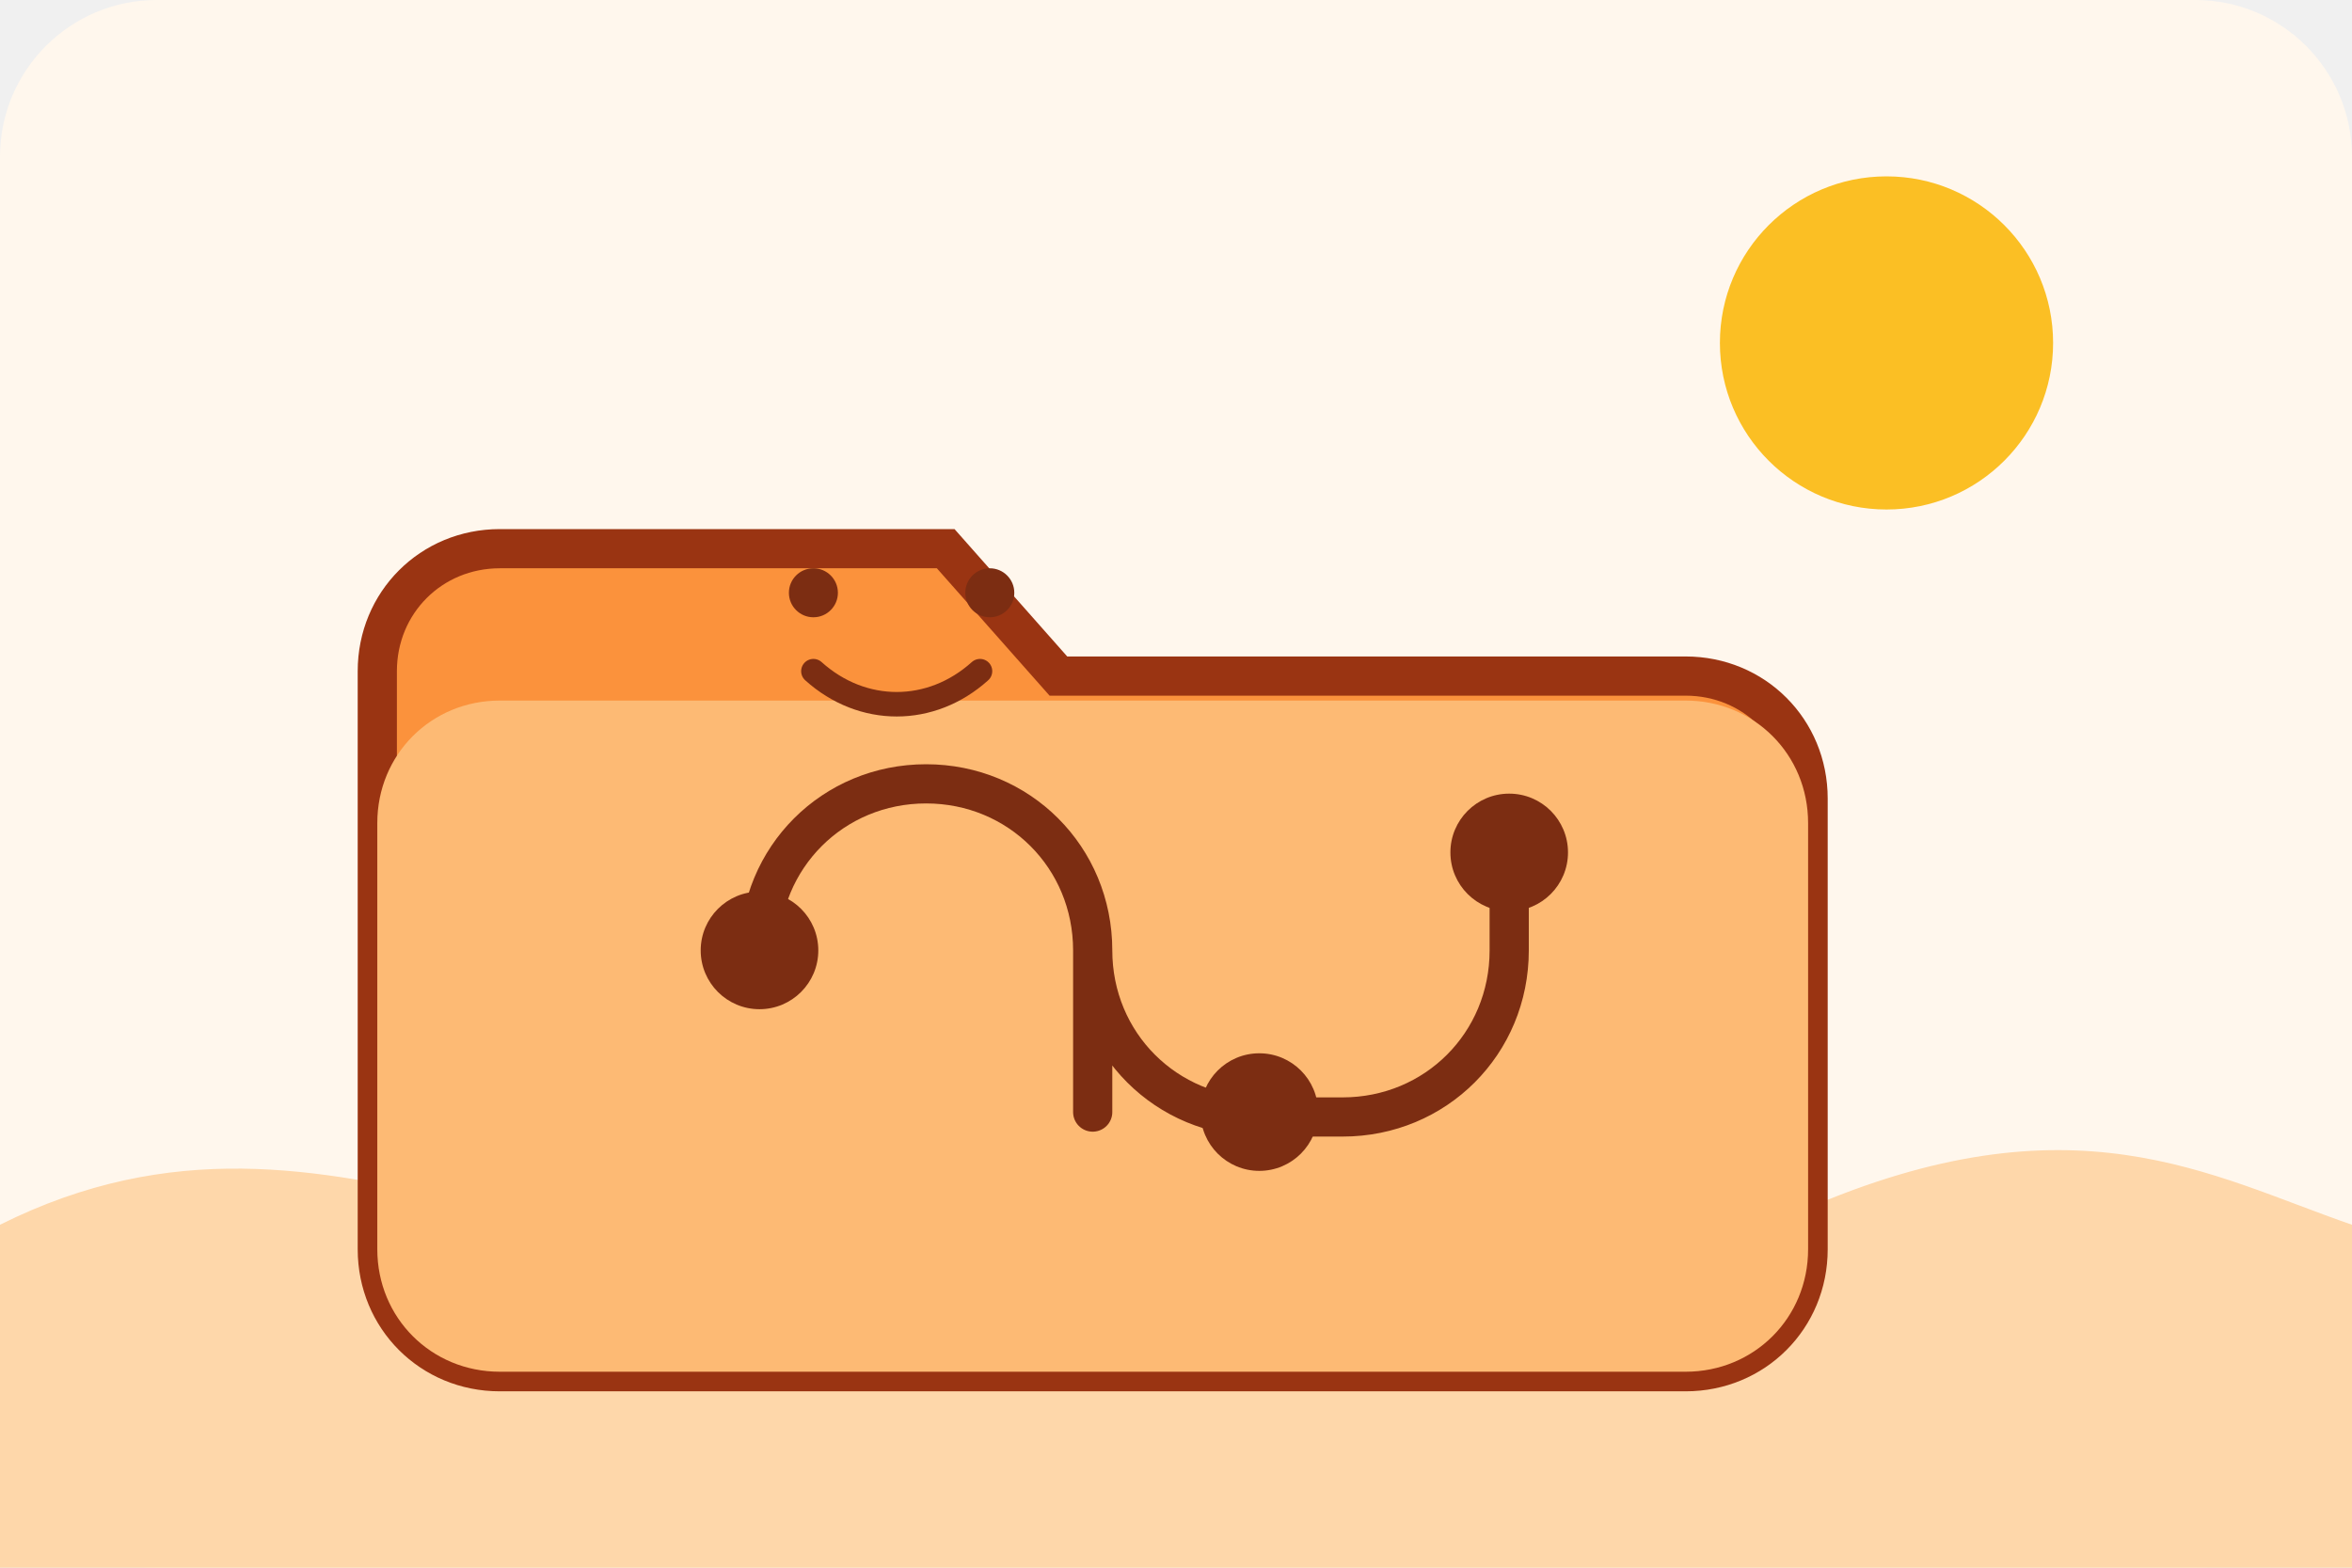
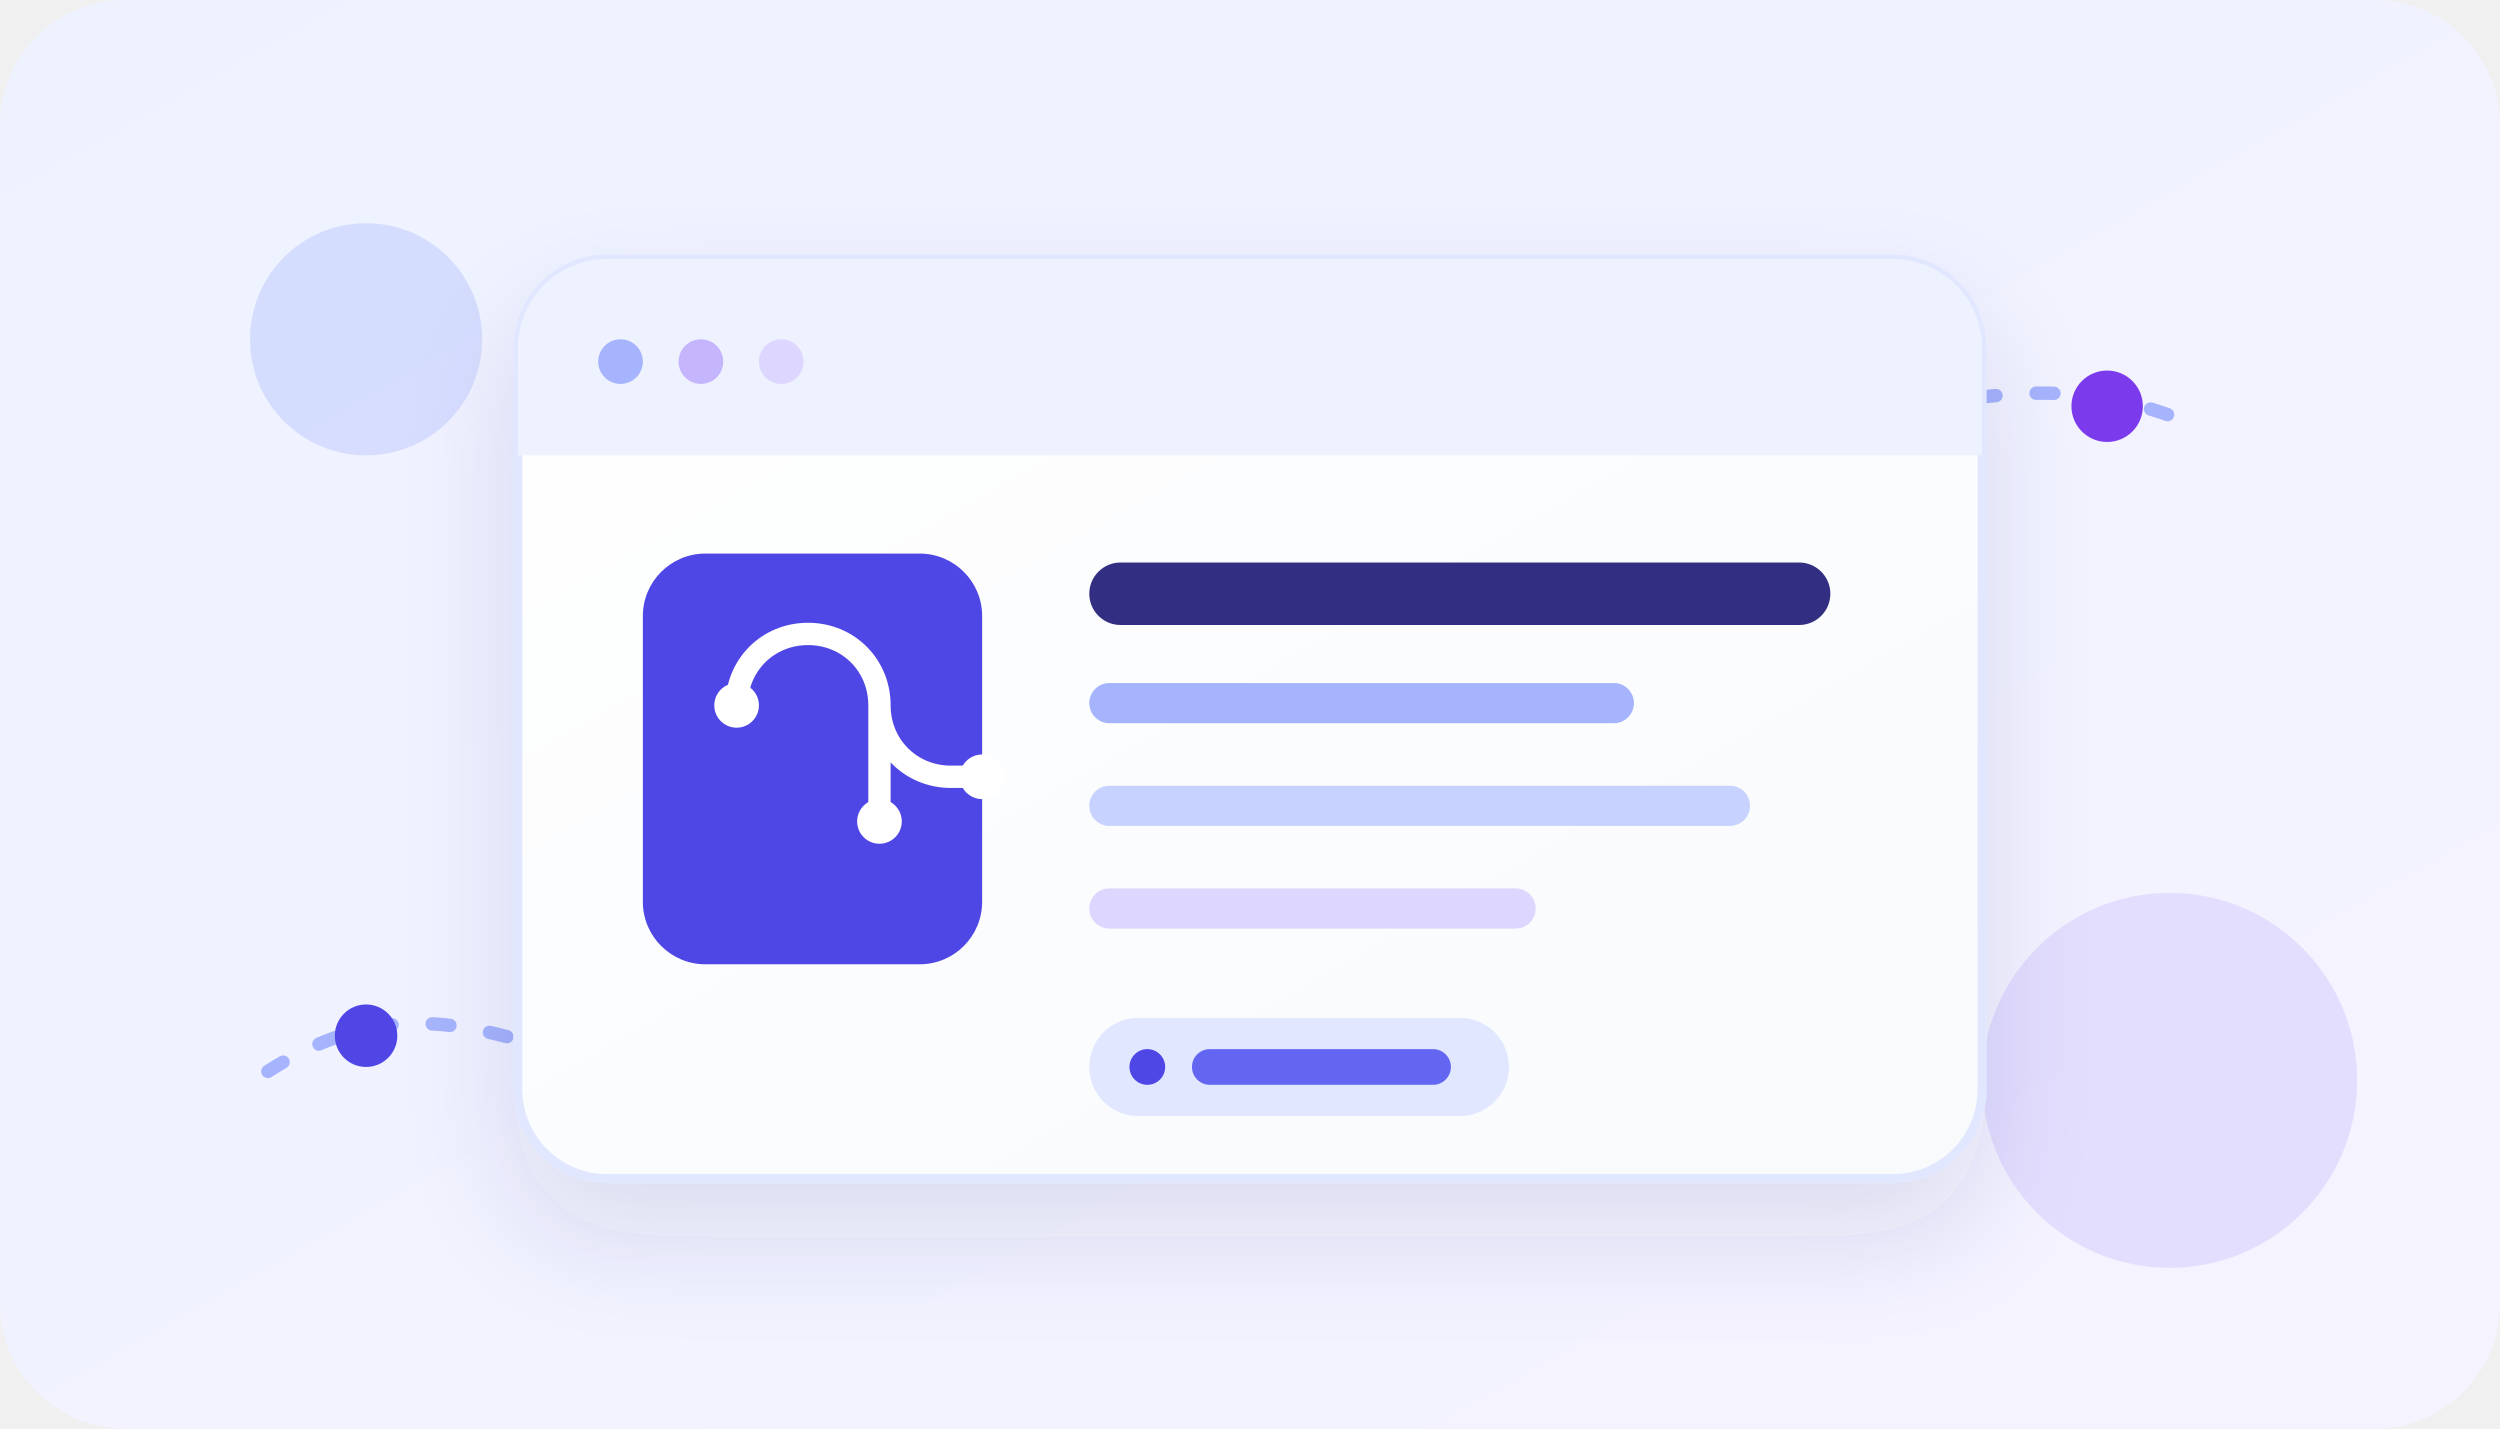
- <svg xmlns="http://www.w3.org/2000/svg" viewBox="0 0 480 320" role="img" aria-labelledby="title desc">
-   <rect width="480" height="320" rx="32" fill="#fff7ed" />
-   <circle cx="385" cy="70" r="34" fill="#fbbf24" />
-   <path d="M0 250c70-35 120 24 190-4 70-28 112 30 178 1 55-24 83-7 112 3v70H0z" fill="#fed7aa" />
-   <path d="M102 112h91l23 26h128c14 0 25 11 25 25v92c0 14-11 25-25 25H102c-14 0-25-11-25-25v-118c0-14 11-25 25-25z" fill="#fb923c" stroke="#9a3412" stroke-width="8" />
-   <path d="M102 143h242c14 0 25 11 25 25v87c0 14-11 25-25 25H102c-14 0-25-11-25-25v-87c0-14 11-25 25-25z" fill="#fdba74" />
-   <path d="M155 194c0-19 15-34 34-34s34 15 34 34v33m0-33c0 19 15 34 34 34h17c19 0 34-15 34-34v-20" fill="none" stroke="#7c2d12" stroke-linecap="round" stroke-width="8" />
-   <circle cx="155" cy="194" r="12" fill="#7c2d12" />
-   <circle cx="257" cy="227" r="12" fill="#7c2d12" />
-   <circle cx="308" cy="174" r="12" fill="#7c2d12" />
-   <circle cx="166" cy="121" r="5" fill="#7c2d12" />
-   <circle cx="202" cy="121" r="5" fill="#7c2d12" />
-   <path d="M166 137c10 9 24 9 34 0" fill="none" stroke="#7c2d12" stroke-linecap="round" stroke-width="5" />
+ <svg xmlns="http://www.w3.org/2000/svg" viewBox="0 0 560 320" role="img" aria-labelledby="title desc">
+   <defs>
+     <linearGradient id="backdrop" x1="0" y1="0" x2="1" y2="1">
+       <stop stop-color="#eef2ff" />
+       <stop offset="1" stop-color="#f5f3ff" />
+     </linearGradient>
+     <linearGradient id="card" x1="0" y1="0" x2="0.9" y2="1">
+       <stop stop-color="#fff" />
+       <stop offset="1" stop-color="#f8fafc" />
+     </linearGradient>
+     <filter id="shadow" x="-20%" y="-20%" width="140%" height="150%">
+       <feDropShadow dx="0" dy="12" stdDeviation="12" flood-color="#312e81" flood-opacity=".12" />
+     </filter>
+   </defs>
+   <rect width="560" height="320" rx="28" fill="url(#backdrop)" />
+   <circle cx="82" cy="76" r="26" fill="#c7d2fe" opacity=".65" />
+   <circle cx="486" cy="242" r="42" fill="#ddd6fe" opacity=".7" />
+   <path d="M60 240c48-31 74 17 123-3m197-153c38 23 64-9 111 11" fill="none" stroke="#a5b4fc" stroke-dasharray="4 9" stroke-linecap="round" stroke-width="3" />
+   <g filter="url(#shadow)">
+     <rect x="116" y="58" width="328" height="206" rx="20" fill="url(#card)" stroke="#e0e7ff" stroke-width="2" />
+     <path d="M116 78a20 20 0 0 1 20-20h288a20 20 0 0 1 20 20v24H116z" fill="#eef2ff" />
+     <circle cx="139" cy="81" r="5" fill="#a5b4fc" />
+     <circle cx="157" cy="81" r="5" fill="#c4b5fd" />
+     <circle cx="175" cy="81" r="5" fill="#ddd6fe" />
+     <rect x="144" y="124" width="76" height="92" rx="14" fill="#4f46e5" />
+     <path d="M165 158c0-9 7-16 16-16s16 7 16 16v26m0-26c0 9 7 16 16 16h7" fill="none" stroke="#fff" stroke-linecap="round" stroke-width="5" />
+     <circle cx="165" cy="158" r="5" fill="#fff" />
+     <circle cx="197" cy="184" r="5" fill="#fff" />
+     <circle cx="220" cy="174" r="5" fill="#fff" />
+     <rect x="244" y="126" width="166" height="14" rx="7" fill="#312e81" />
+     <rect x="244" y="153" width="122" height="9" rx="4.5" fill="#a5b4fc" />
+     <rect x="244" y="176" width="148" height="9" rx="4.5" fill="#c7d2fe" />
+     <rect x="244" y="199" width="100" height="9" rx="4.5" fill="#ddd6fe" />
+     <rect x="244" y="228" width="94" height="22" rx="11" fill="#e0e7ff" />
+     <circle cx="257" cy="239" r="4" fill="#4f46e5" />
+     <rect x="267" y="235" width="58" height="8" rx="4" fill="#6366f1" />
+   </g>
+   <circle cx="472" cy="91" r="8" fill="#7c3aed" />
+   <circle cx="82" cy="232" r="7" fill="#4f46e5" />
</svg>
